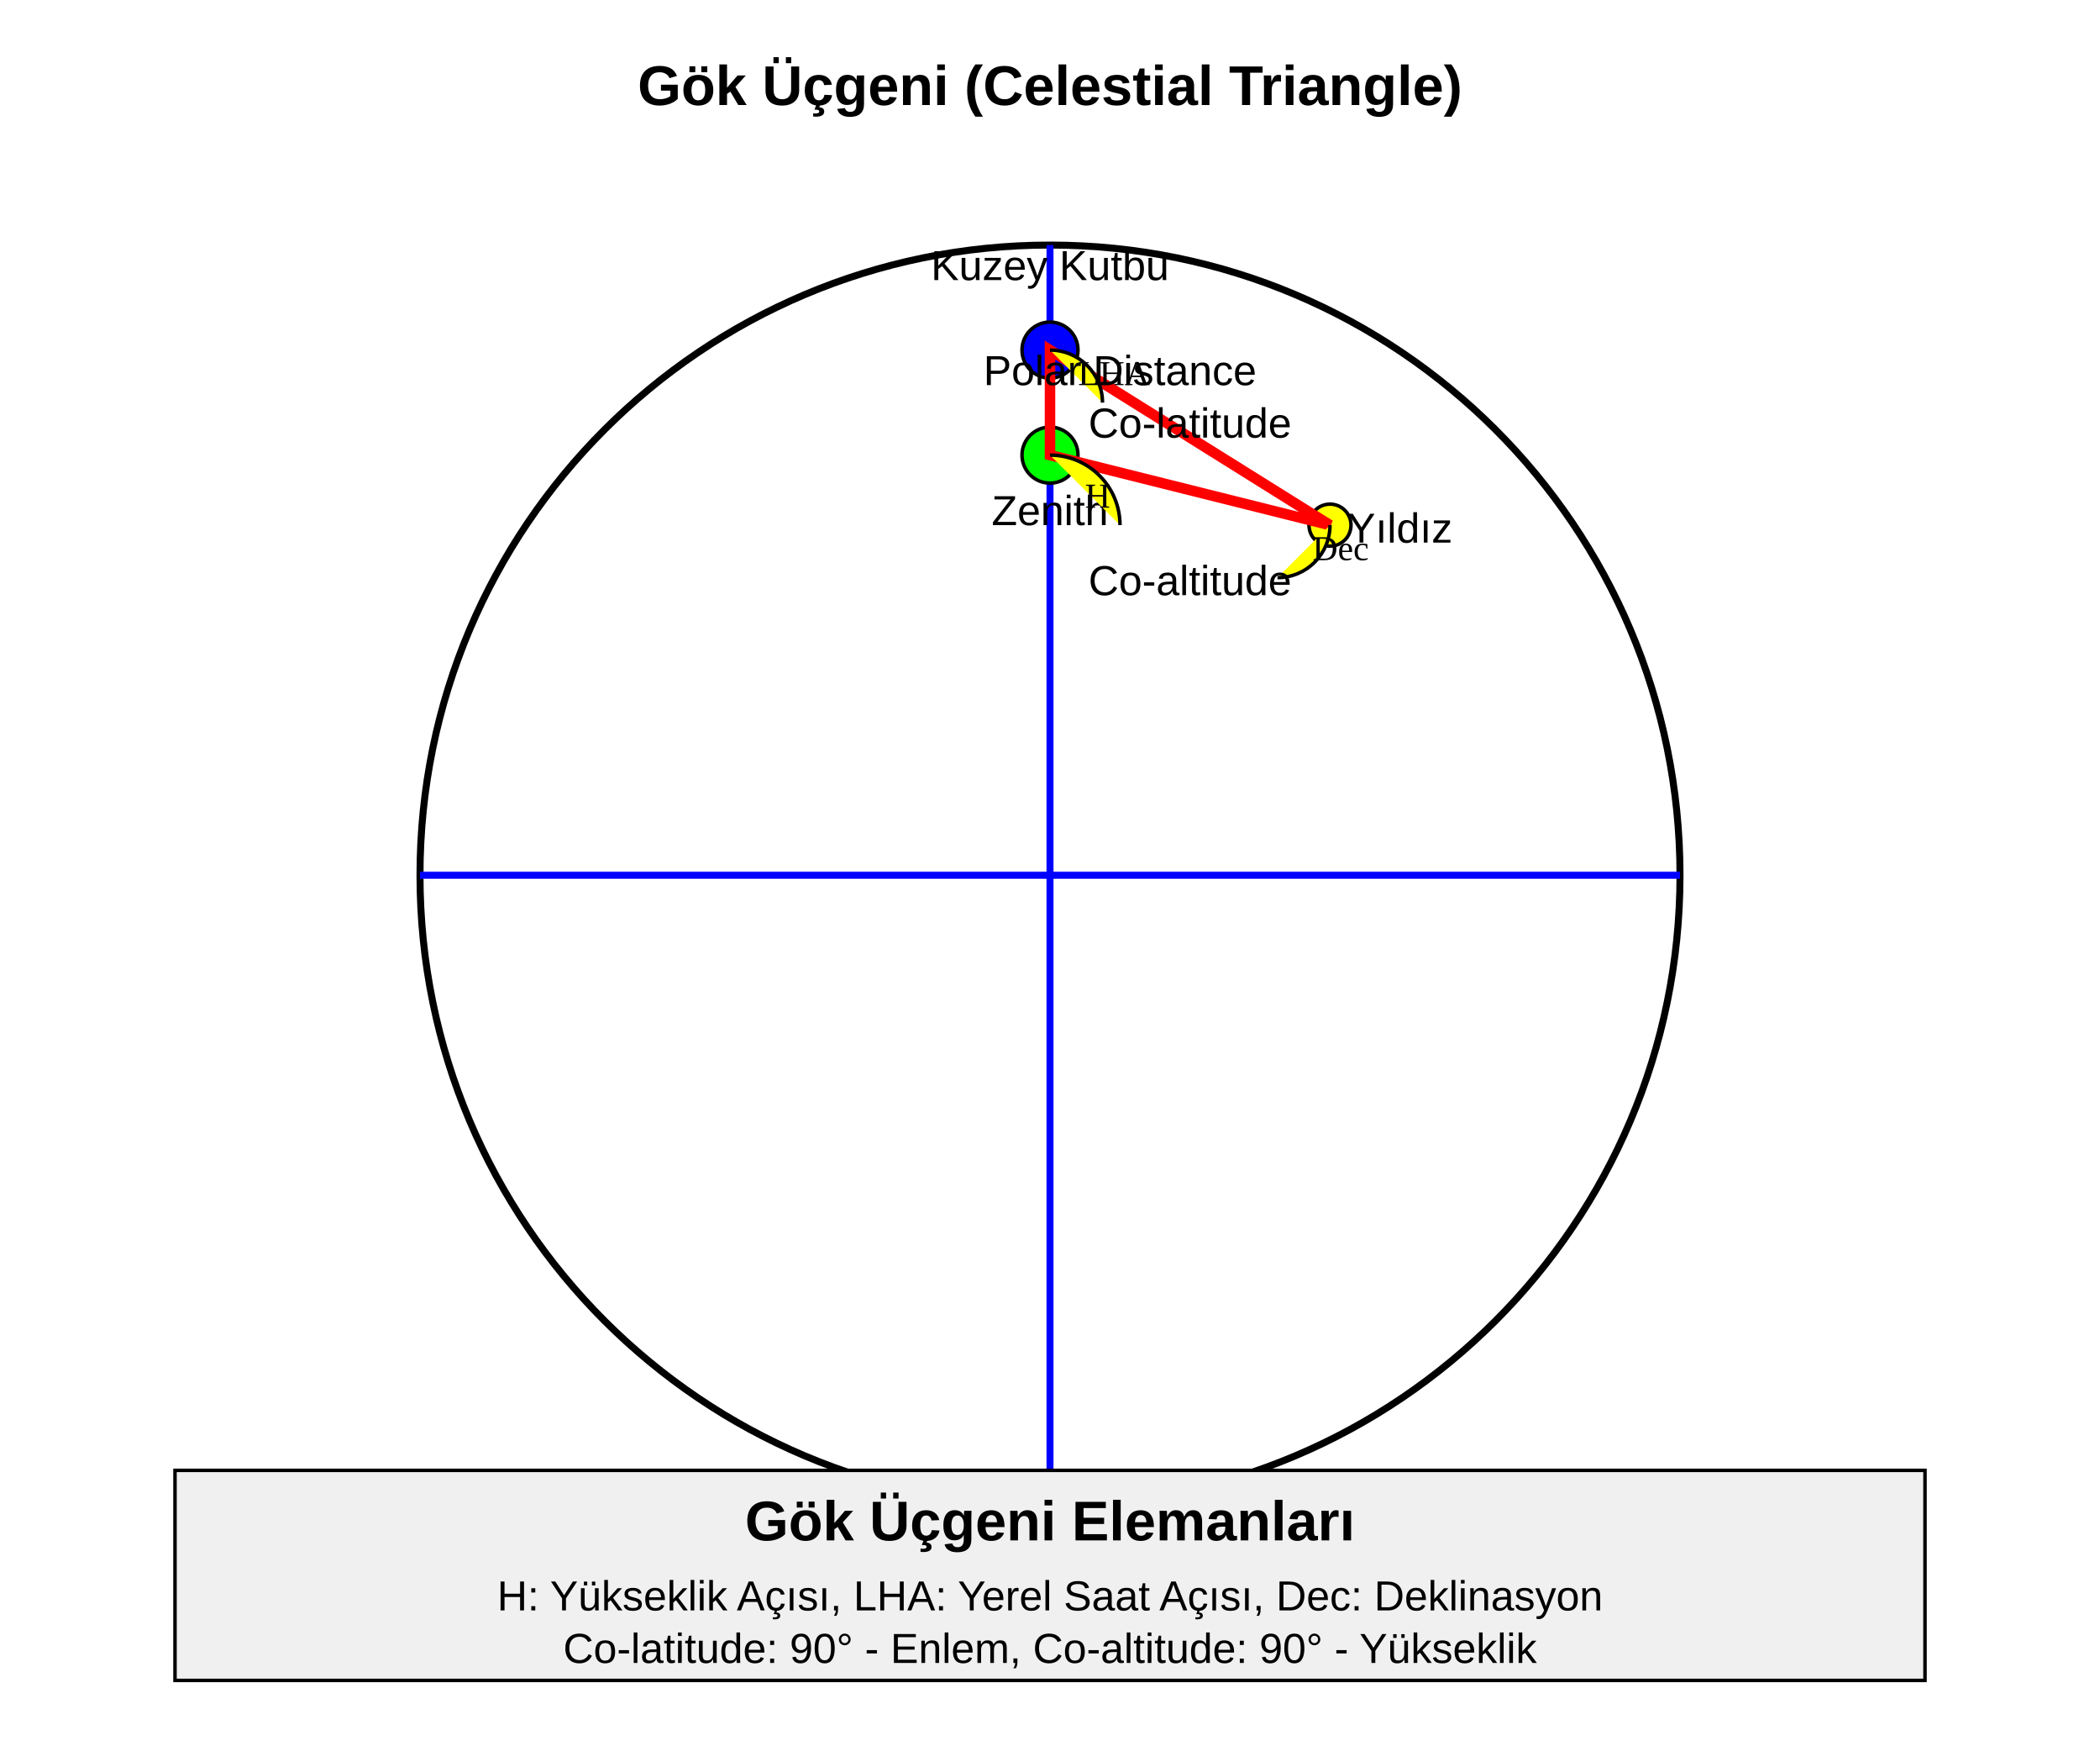
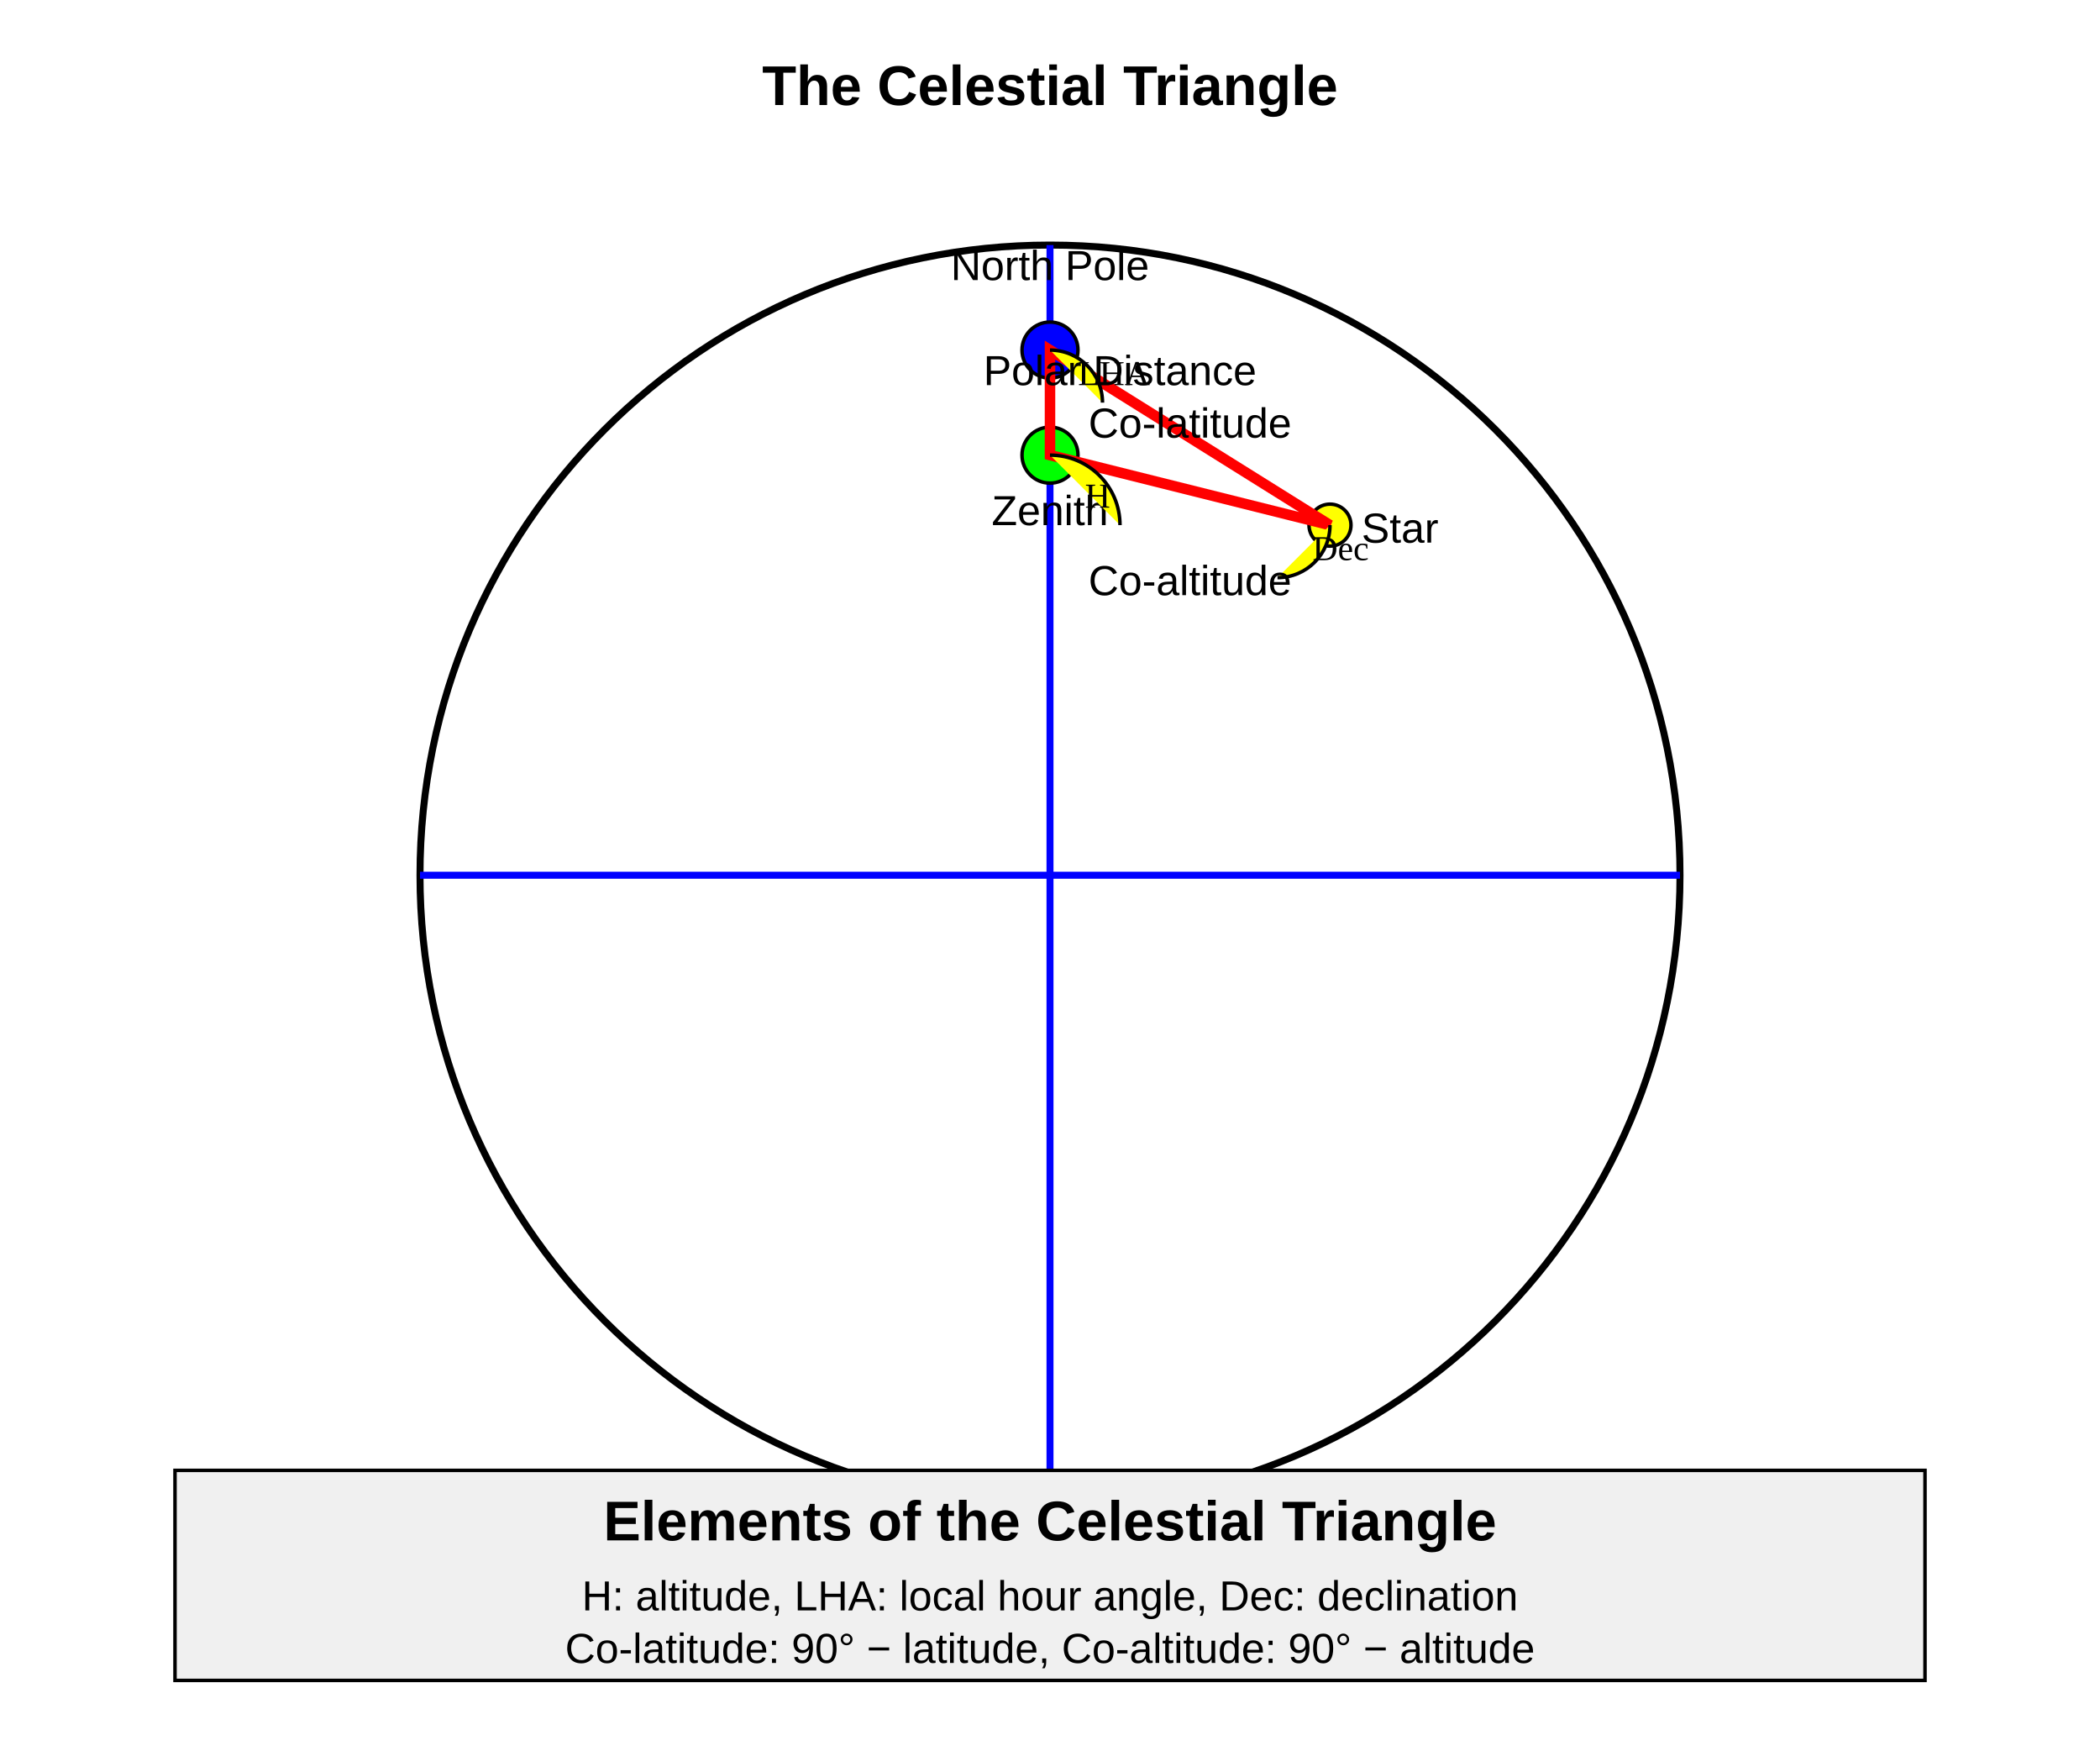
<svg xmlns="http://www.w3.org/2000/svg" viewBox="0 0 600 500">
  <defs>
    <style>
      .text { font-family: Arial, sans-serif; font-size: 12px; text-anchor: middle; }
      .title { font-size: 16px; font-weight: bold; }
      .triangle { fill: none; stroke: #ff0000; stroke-width: 3; }
      .angle { fill: #ffff00; stroke: #000; stroke-width: 1; }
      .star { fill: #ffff00; stroke: #000; stroke-width: 1; }
      .pole { fill: #0000ff; stroke: #000; stroke-width: 1; }
      .zenith { fill: #00ff00; stroke: #000; stroke-width: 1; }
      .arc { fill: none; stroke: #000; stroke-width: 1; }
      .label { font-size: 10px; }
    </style>
  </defs>
-   <text x="300" y="30" class="text title">Gök Üçgeni (Celestial Triangle)</text>
+   <text x="300" y="30" class="text title">The Celestial Triangle</text>
  <g transform="translate(300, 250)">
    <circle cx="0" cy="0" r="180" fill="none" stroke="#000" stroke-width="2" />
    <line x1="-180" y1="0" x2="180" y2="0" stroke="#0000ff" stroke-width="2" />
    <line x1="0" y1="-180" x2="0" y2="180" stroke="#0000ff" stroke-width="2" />
    <circle cx="0" cy="-150" r="8" class="pole" />
-     <text x="0" y="-170" class="text">Kuzey Kutbu</text>
+     <text x="0" y="-170" class="text">North Pole</text>
    <circle cx="0" cy="-120" r="8" class="zenith" />
    <text x="0" y="-100" class="text">Zenith</text>
    <circle cx="80" cy="-100" r="6" class="star" />
-     <text x="100" y="-95" class="text">Yıldız</text>
+     <text x="100" y="-95" class="text">Star</text>
    <polygon points="0,-150 0,-120 80,-100" class="triangle" />
    <path d="M 0 -120 A 20 20 0 0 1 20 -100" class="angle" />
    <text x="10" y="-105" class="label">H</text>
    <path d="M 0 -150 A 15 15 0 0 1 15 -135" class="angle" />
    <text x="8" y="-140" class="label">LHA</text>
    <path d="M 80 -100 A 15 15 0 0 1 65 -85" class="angle" />
    <text x="75" y="-90" class="label">Dec</text>
    <text x="40" y="-125" class="text">Co-latitude</text>
    <text x="40" y="-80" class="text">Co-altitude</text>
    <text x="20" y="-140" class="text">Polar Distance</text>
  </g>
  <rect x="50" y="420" width="500" height="60" fill="#f0f0f0" stroke="#000" stroke-width="1" />
-   <text x="300" y="440" class="text title">Gök Üçgeni Elemanları</text>
-   <text x="300" y="460" class="text">H: Yükseklik Açısı, LHA: Yerel Saat Açısı, Dec: Deklinasyon</text>
-   <text x="300" y="475" class="text">Co-latitude: 90° - Enlem, Co-altitude: 90° - Yükseklik</text>
+   <text x="300" y="440" class="text title">Elements of the Celestial Triangle</text>
+   <text x="300" y="460" class="text">H: altitude, LHA: local hour angle, Dec: declination</text>
+   <text x="300" y="475" class="text">Co-latitude: 90° − latitude, Co-altitude: 90° − altitude</text>
</svg>
